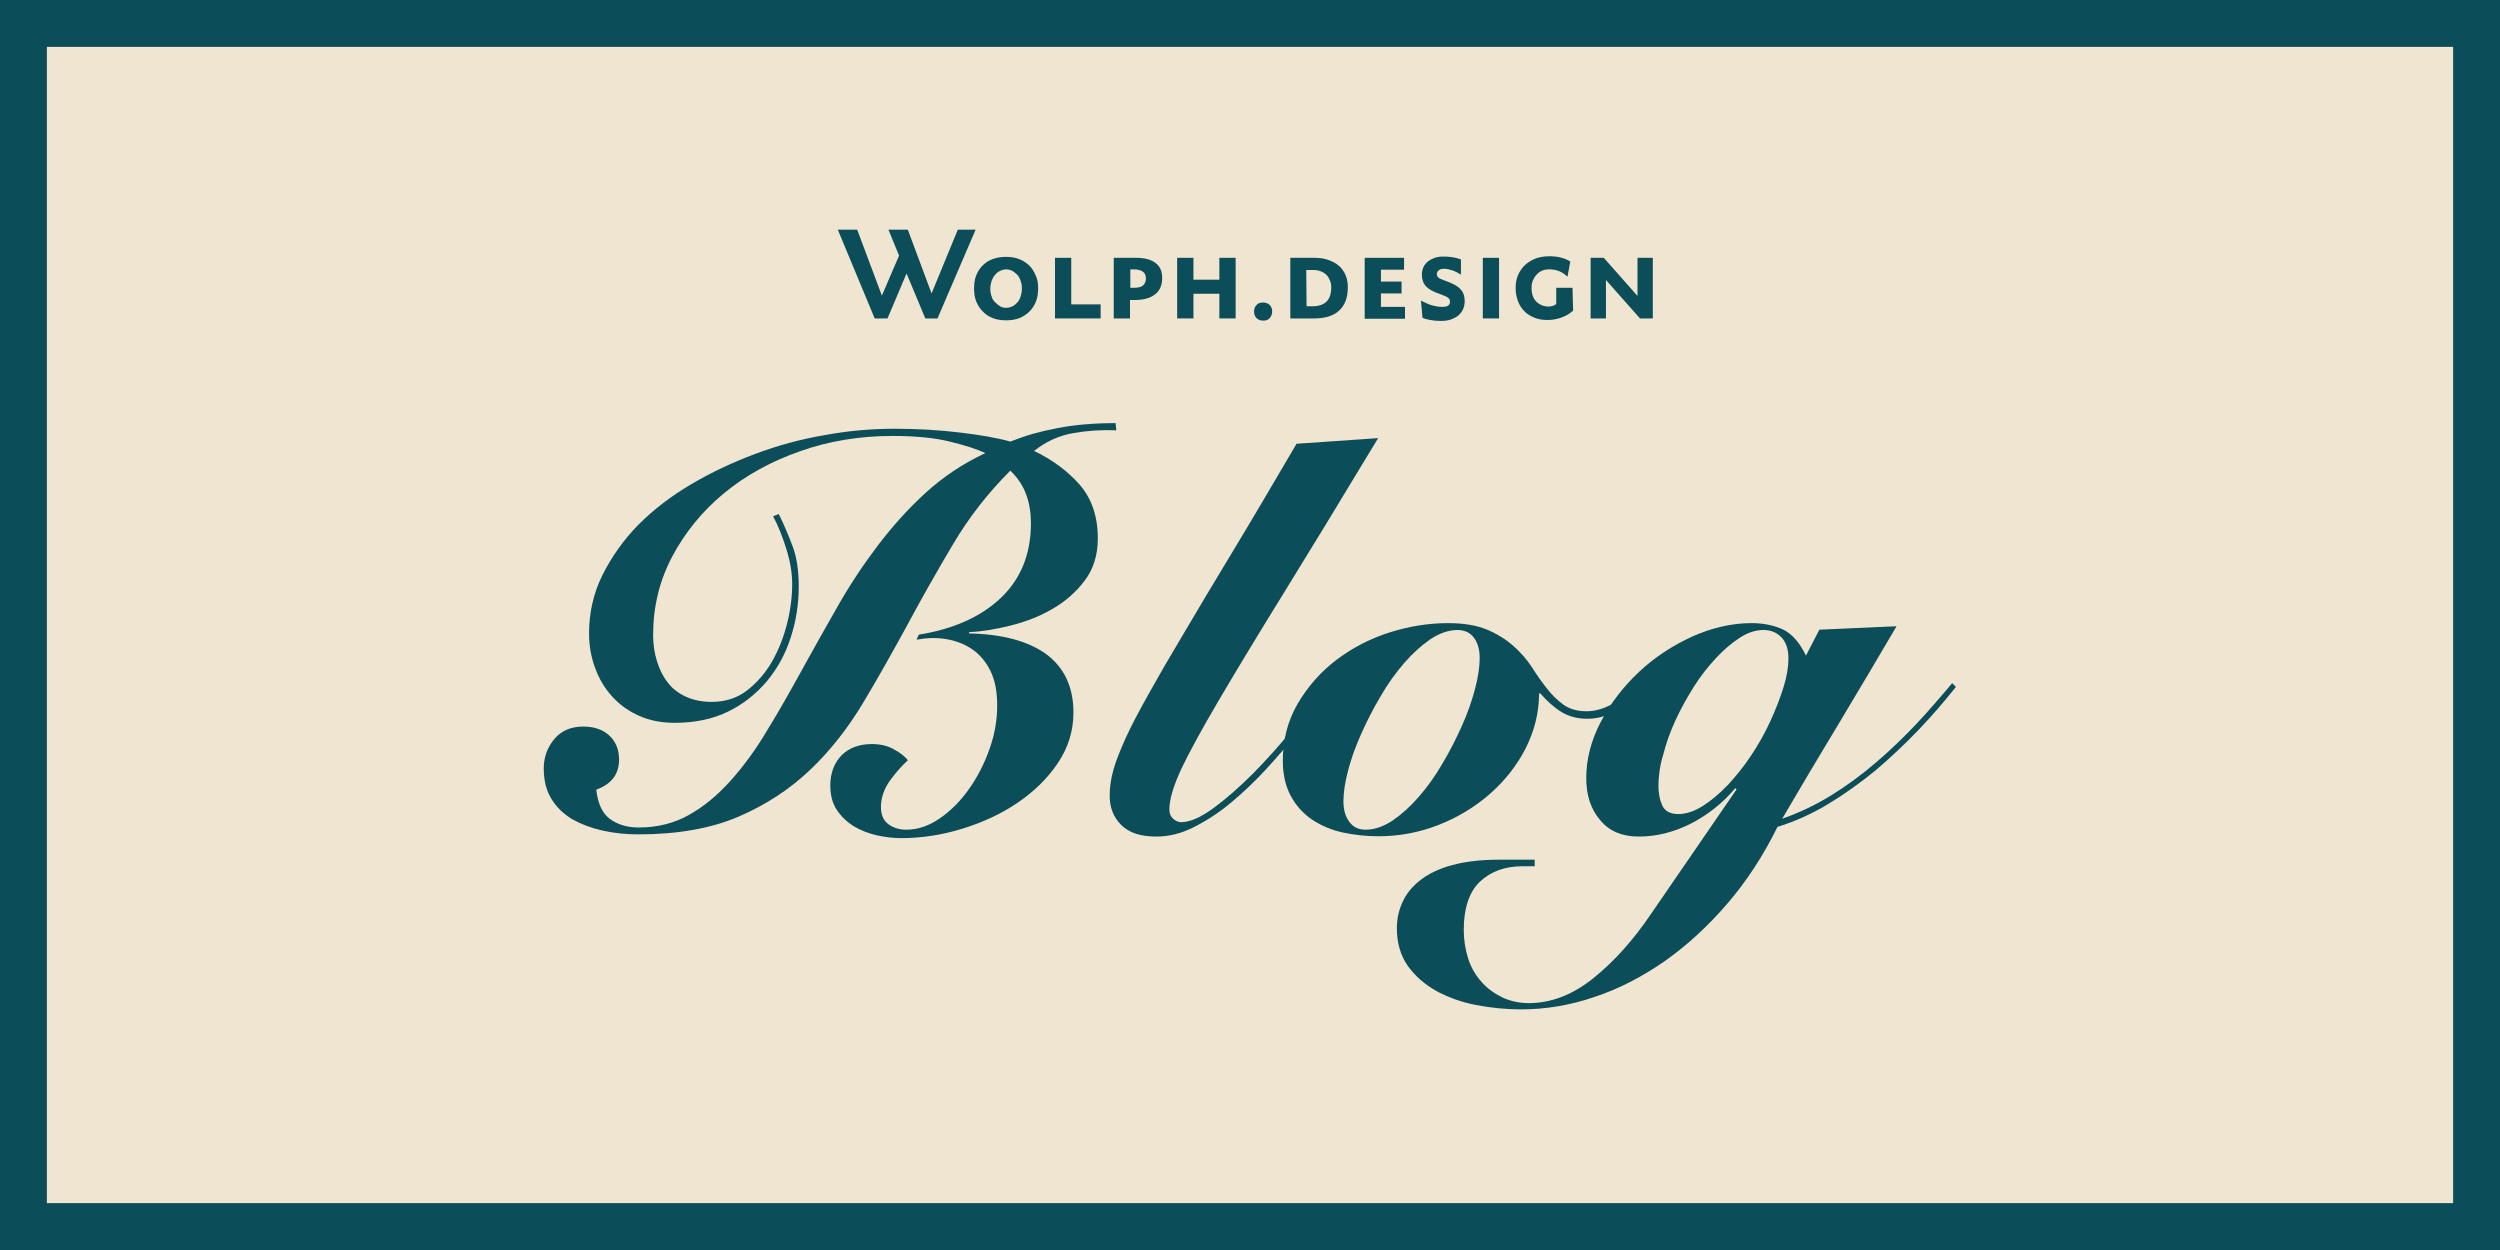
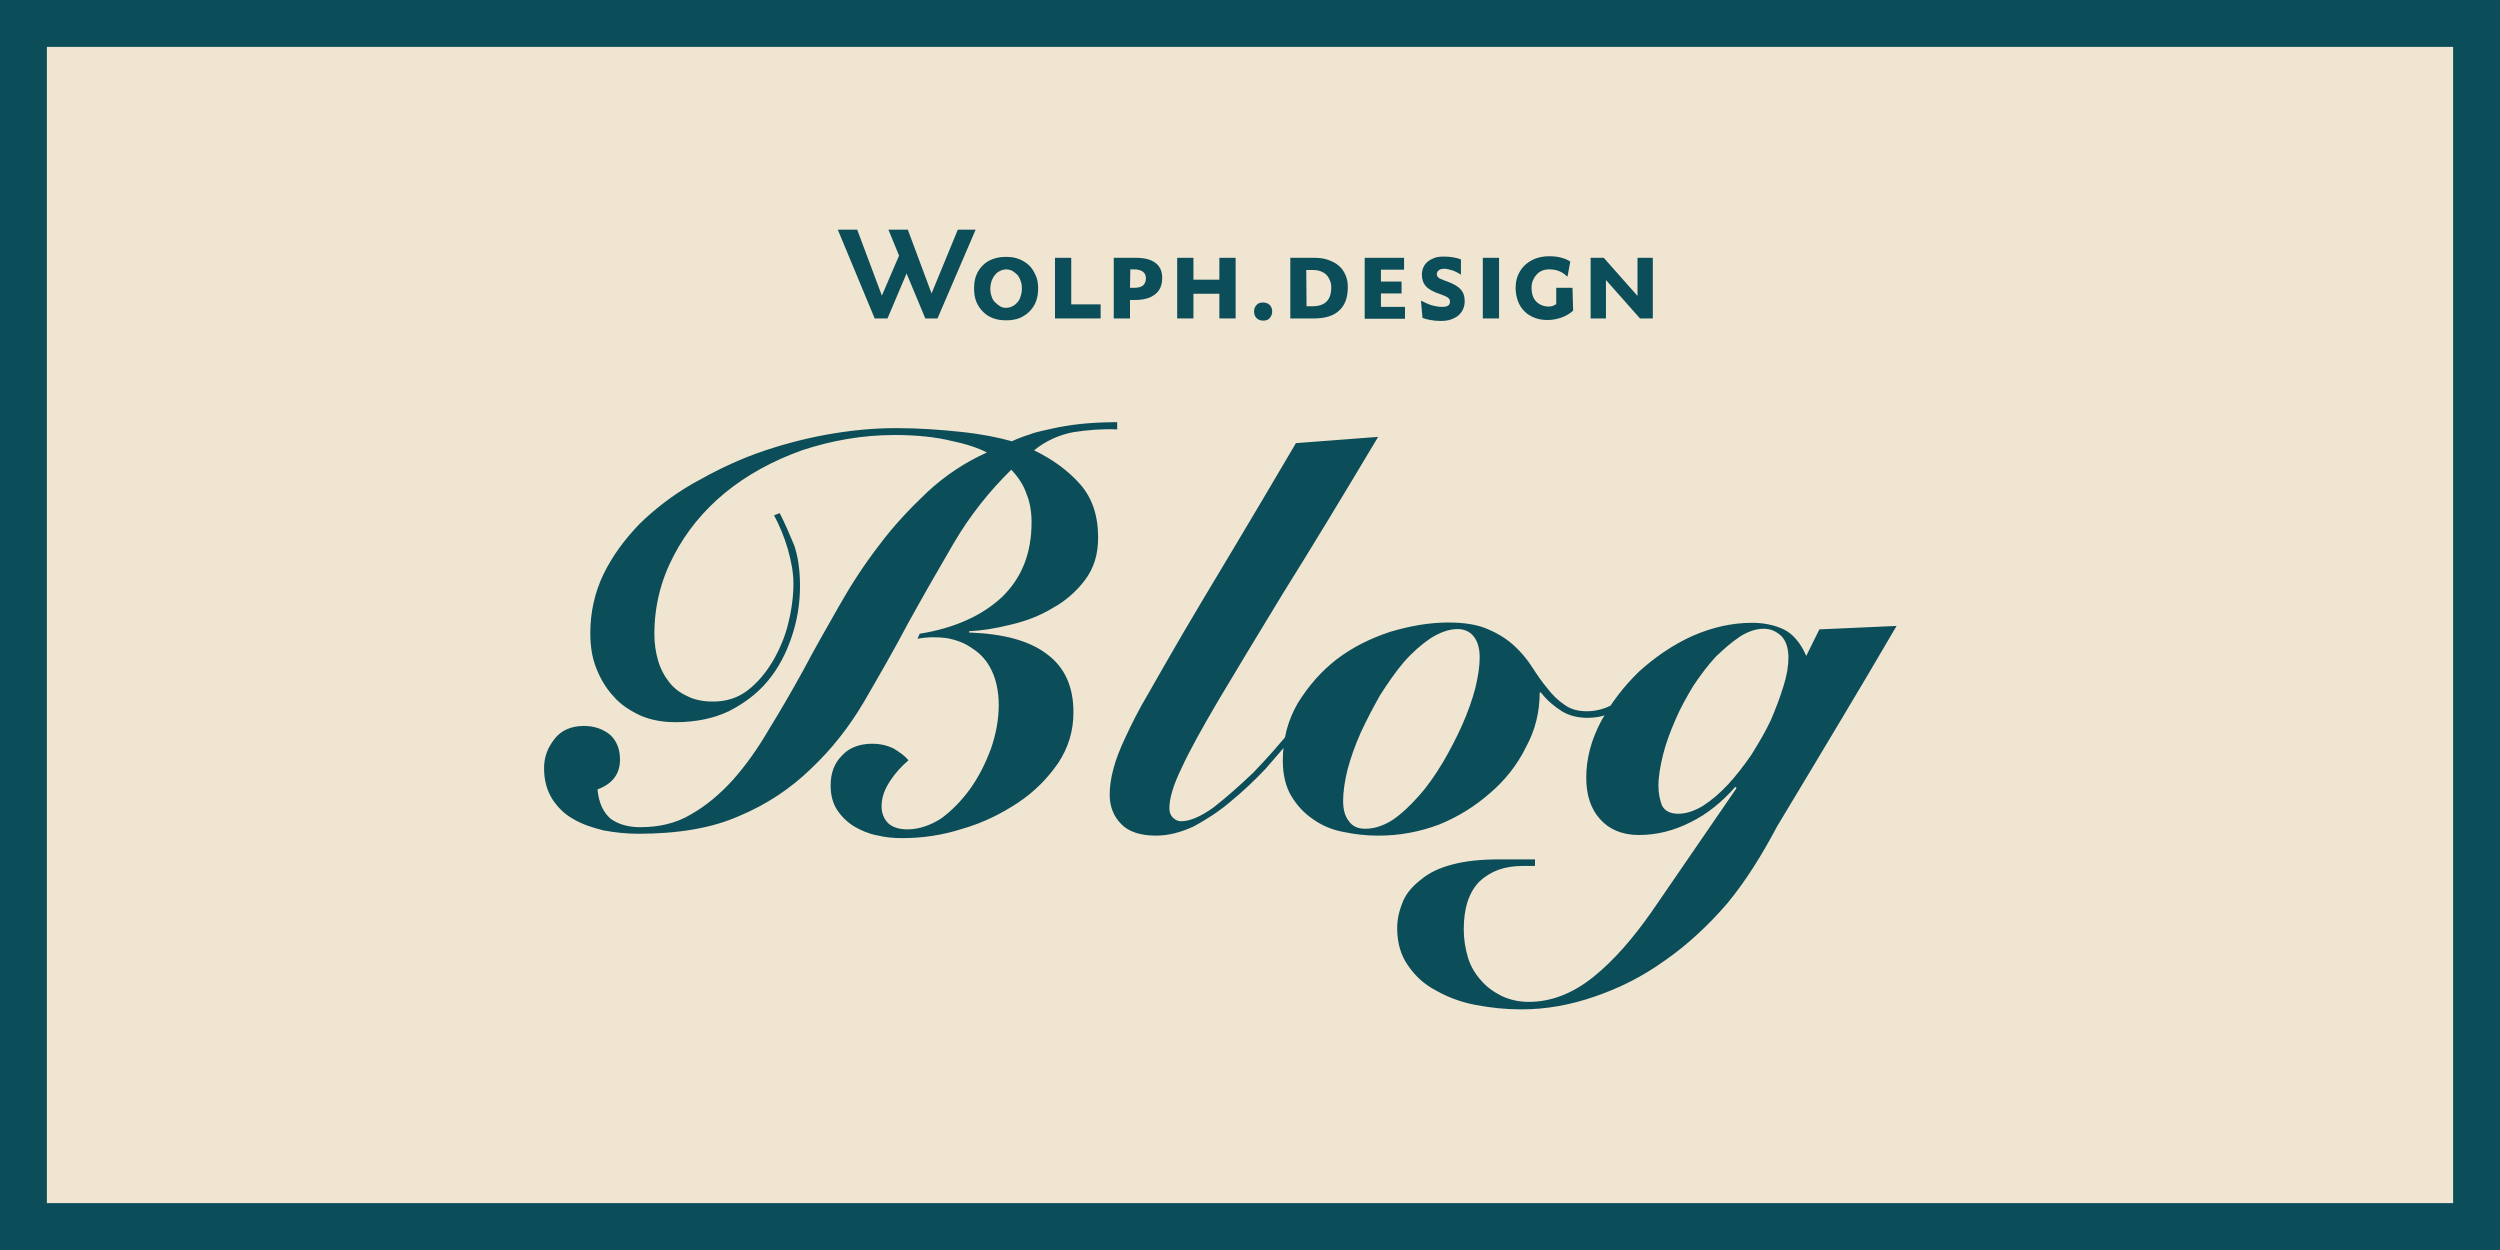
<svg xmlns="http://www.w3.org/2000/svg" version="1.1" id="レイヤー_1" x="0px" y="0px" viewBox="0 0 800 400" style="enable-background:new 0 0 800 400;" xml:space="preserve">
  <style type="text/css">
	.st0{fill:#F0E5D1;}
	.st1{fill:#0B4D58;}
</style>
-   <rect y="0" class="st0" width="800" height="400" />
+   <rect class="st0" width="800" height="400" />
  <g>
    <path class="st1" d="M785,15v370H15V15H785 M800,0H0v400h800V0L800,0z" />
  </g>
  <g>
    <path class="st1" d="M290.1,87.5l-6.1,14.4h-4.1l-11.8-28.4h6.2l7.9,21.1l5.5-12.8l-3.4-8.3h6.2l7.6,20.4l8.4-20.4h5.7L300,101.9   h-3.9L290.1,87.5z" />
-     <path class="st1" d="M332.2,92.3c0,1.5-0.2,2.9-0.7,4.2c-0.5,1.3-1.2,2.3-2.1,3.2c-0.9,0.9-2,1.6-3.2,2.1c-1.3,0.5-2.7,0.7-4.2,0.7   c-1.6,0-3-0.2-4.3-0.7c-1.3-0.5-2.3-1.2-3.2-2.1c-0.9-0.9-1.6-2-2.1-3.2c-0.5-1.3-0.7-2.7-0.7-4.2c0-1.5,0.2-3,0.7-4.2   c0.5-1.3,1.2-2.3,2.1-3.2c0.9-0.9,2-1.6,3.2-2c1.3-0.5,2.7-0.7,4.2-0.7s3,0.2,4.2,0.7c1.3,0.5,2.3,1.2,3.2,2c0.9,0.9,1.6,2,2.1,3.2   C332,89.3,332.2,90.7,332.2,92.3z M327,92.3c0-0.9-0.1-1.7-0.4-2.4c-0.2-0.7-0.6-1.4-1-1.9c-0.5-0.5-1-0.9-1.6-1.3   c-0.6-0.3-1.3-0.5-2-0.5c-0.7,0-1.4,0.2-2,0.5c-0.6,0.3-1.2,0.7-1.6,1.3c-0.5,0.5-0.8,1.2-1.1,1.9c-0.2,0.7-0.4,1.5-0.4,2.4   c0,0.9,0.1,1.7,0.4,2.5c0.2,0.8,0.6,1.4,1.1,1.9c0.5,0.5,1,0.9,1.6,1.3s1.3,0.5,2,0.5c0.7,0,1.4-0.2,2-0.5c0.6-0.3,1.1-0.7,1.6-1.3   c0.5-0.5,0.8-1.2,1-1.9C326.9,94,327,93.1,327,92.3z" />
+     <path class="st1" d="M332.2,92.3c0,1.5-0.2,2.9-0.7,4.2c-0.5,1.3-1.2,2.3-2.1,3.2c-0.9,0.9-2,1.6-3.2,2.1c-1.3,0.5-2.7,0.7-4.2,0.7   c-1.6,0-3-0.2-4.3-0.7s-2.3-1.2-3.2-2.1c-0.9-0.9-1.6-2-2.1-3.2c-0.5-1.3-0.7-2.7-0.7-4.2s0.2-3,0.7-4.2c0.5-1.3,1.2-2.3,2.1-3.2   c0.9-0.9,2-1.6,3.2-2c1.3-0.5,2.7-0.7,4.2-0.7s3,0.2,4.2,0.7c1.3,0.5,2.3,1.2,3.2,2c0.9,0.9,1.6,2,2.1,3.2   C332,89.3,332.2,90.7,332.2,92.3z M327,92.3c0-0.9-0.1-1.7-0.4-2.4c-0.2-0.7-0.6-1.4-1-1.9c-0.5-0.5-1-0.9-1.6-1.3   c-0.6-0.3-1.3-0.5-2-0.5s-1.4,0.2-2,0.5s-1.2,0.7-1.6,1.3c-0.5,0.5-0.8,1.2-1.1,1.9c-0.2,0.7-0.4,1.5-0.4,2.4s0.1,1.7,0.4,2.5   c0.2,0.8,0.6,1.4,1.1,1.9s1,0.9,1.6,1.3s1.3,0.5,2,0.5s1.4-0.2,2-0.5s1.1-0.7,1.6-1.3c0.5-0.5,0.8-1.2,1-1.9   C326.9,94,327,93.1,327,92.3z" />
    <path class="st1" d="M337.6,82.5h5.2v14.9h9.4v4.5h-14.6V82.5z" />
-     <path class="st1" d="M356.4,101.9V82.5h7.1c2.7,0,4.7,0.5,6.2,1.6c1.5,1.1,2.2,2.7,2.2,4.8c0,2.4-0.8,4.2-2.3,5.3   c-1.5,1.2-3.7,1.8-6.5,1.8h-1.5v5.9H356.4z M361.6,92.1h1.3c1.2,0,2.1-0.2,2.8-0.7c0.6-0.5,1-1.3,1-2.3c0-1.9-1.3-2.9-3.9-2.9h-1.1   V92.1z" />
-     <path class="st1" d="M376.7,101.9V82.5h5.2v7h8.3v-7h5.2v19.4h-5.2V94h-8.3v7.9L376.7,101.9L376.7,101.9z" />
-     <path class="st1" d="M404.2,96.8c0.9,0,1.6,0.3,2.1,0.8c0.5,0.5,0.8,1.2,0.8,2.1c0,0.8-0.3,1.5-0.8,2.1s-1.2,0.8-2.1,0.8   c-0.9,0-1.6-0.3-2.1-0.8s-0.8-1.2-0.8-2.1c0-0.9,0.3-1.6,0.8-2.1C402.6,97,403.3,96.8,404.2,96.8z" />
-     <path class="st1" d="M412.9,101.9V82.5h7.6c1.7,0,3.3,0.2,4.6,0.7c1.4,0.5,2.5,1.1,3.4,1.9c0.9,0.8,1.6,1.8,2.1,3   c0.5,1.2,0.7,2.4,0.7,3.8c0,3.3-0.9,5.8-2.8,7.5c-1.8,1.7-4.5,2.5-8.1,2.5L412.9,101.9L412.9,101.9z M418.1,98h1.9   c2,0,3.5-0.5,4.5-1.5c1-1,1.5-2.5,1.5-4.5c0-0.8-0.1-1.5-0.4-2.2c-0.3-0.7-0.6-1.3-1.1-1.8c-0.5-0.5-1.1-0.9-1.9-1.2   c-0.7-0.3-1.6-0.4-2.6-0.4h-2L418.1,98L418.1,98z" />
+     <path class="st1" d="M356.4,101.9V82.5h7.1c2.7,0,4.7,0.5,6.2,1.6s2.2,2.7,2.2,4.8c0,2.4-0.8,4.2-2.3,5.3c-1.5,1.2-3.7,1.8-6.5,1.8   h-1.5v5.9C361.6,101.9,356.4,101.9,356.4,101.9z M361.6,92.1h1.3c1.2,0,2.1-0.2,2.8-0.7c0.6-0.5,1-1.3,1-2.3c0-1.9-1.3-2.9-3.9-2.9   h-1.1L361.6,92.1L361.6,92.1z" />
+     <path class="st1" d="M376.7,101.9V82.5h5.2v7h8.3v-7h5.2v19.4h-5.2V94h-8.3v7.9H376.7L376.7,101.9z" />
+     <path class="st1" d="M404.2,96.8c0.9,0,1.6,0.3,2.1,0.8s0.8,1.2,0.8,2.1c0,0.8-0.3,1.5-0.8,2.1s-1.2,0.8-2.1,0.8s-1.6-0.3-2.1-0.8   s-0.8-1.2-0.8-2.1s0.3-1.6,0.8-2.1C402.6,97,403.3,96.8,404.2,96.8z" />
+     <path class="st1" d="M412.9,101.9V82.5h7.6c1.7,0,3.3,0.2,4.6,0.7c1.4,0.5,2.5,1.1,3.4,1.9s1.6,1.8,2.1,3s0.7,2.4,0.7,3.8   c0,3.3-0.9,5.8-2.8,7.5c-1.8,1.7-4.5,2.5-8.1,2.5H412.9L412.9,101.9z M418.1,98h1.9c2,0,3.5-0.5,4.5-1.5S426,94,426,92   c0-0.8-0.1-1.5-0.4-2.2s-0.6-1.3-1.1-1.8s-1.1-0.9-1.9-1.2c-0.7-0.3-1.6-0.4-2.6-0.4h-2L418.1,98L418.1,98z" />
    <path class="st1" d="M441.9,90.1h6.6v3.8h-6.6v4.3h7.7v3.8h-12.9V82.5h12.6v3.8h-7.4L441.9,90.1L441.9,90.1z" />
-     <path class="st1" d="M458.2,97.7c1.1,0.3,2.2,0.5,3.2,0.5c0.9,0,1.6-0.1,2-0.4c0.4-0.3,0.6-0.7,0.6-1.3c0-0.5-0.2-0.9-0.7-1.3   c-0.5-0.3-1.3-0.7-2.5-1.1c-2.1-0.7-3.6-1.5-4.5-2.5s-1.3-2.2-1.3-3.8c0-0.8,0.2-1.6,0.5-2.3s0.8-1.3,1.4-1.8   c0.6-0.5,1.4-0.9,2.2-1.2c0.9-0.3,1.8-0.4,2.9-0.4c2,0,3.9,0.3,5.5,0.9v4.9c-0.9-0.6-1.9-1.1-2.8-1.4c-1-0.3-1.8-0.5-2.5-0.5   c-0.9,0-1.5,0.2-1.8,0.5c-0.4,0.3-0.6,0.7-0.6,1.1c0,0.2,0,0.5,0.1,0.7c0.1,0.2,0.2,0.4,0.5,0.6c0.2,0.2,0.6,0.4,1,0.5   c0.4,0.2,0.9,0.4,1.5,0.6c1.1,0.4,2,0.8,2.7,1.2c0.7,0.4,1.4,0.9,1.8,1.4c0.5,0.5,0.8,1.1,1,1.7c0.2,0.6,0.3,1.3,0.3,2   c0,1.1-0.2,2-0.6,2.8c-0.4,0.8-0.9,1.4-1.6,2c-0.7,0.5-1.5,0.9-2.4,1.2c-0.9,0.3-2,0.4-3.1,0.4c-1.2,0-2.2-0.1-3.3-0.3   c-1-0.2-1.9-0.4-2.5-0.7l-0.5-5.5C456,96.8,457.1,97.4,458.2,97.7z" />
+     <path class="st1" d="M458.2,97.7c1.1,0.3,2.2,0.5,3.2,0.5c0.9,0,1.6-0.1,2-0.4s0.6-0.7,0.6-1.3c0-0.5-0.2-0.9-0.7-1.3   c-0.5-0.3-1.3-0.7-2.5-1.1c-2.1-0.7-3.6-1.5-4.5-2.5s-1.3-2.2-1.3-3.8c0-0.8,0.2-1.6,0.5-2.3s0.8-1.3,1.4-1.8s1.4-0.9,2.2-1.2   c0.9-0.3,1.8-0.4,2.9-0.4c2,0,3.9,0.3,5.5,0.9v4.9c-0.9-0.6-1.9-1.1-2.8-1.4c-1-0.3-1.8-0.5-2.5-0.5c-0.9,0-1.5,0.2-1.8,0.5   c-0.4,0.3-0.6,0.7-0.6,1.1c0,0.2,0,0.5,0.1,0.7s0.2,0.4,0.5,0.6c0.2,0.2,0.6,0.4,1,0.5c0.4,0.2,0.9,0.4,1.5,0.6   c1.1,0.4,2,0.8,2.7,1.2c0.7,0.4,1.4,0.9,1.8,1.4c0.5,0.5,0.8,1.1,1,1.7s0.3,1.3,0.3,2c0,1.1-0.2,2-0.6,2.8s-0.9,1.4-1.6,2   c-0.7,0.5-1.5,0.9-2.4,1.2c-0.9,0.3-2,0.4-3.1,0.4c-1.2,0-2.2-0.1-3.3-0.3c-1-0.2-1.9-0.4-2.5-0.7l-0.5-5.5   C456,96.8,457.1,97.4,458.2,97.7z" />
    <path class="st1" d="M474.5,101.9V82.5h5.2v19.4H474.5z" />
-     <path class="st1" d="M503.4,99.4c-1.1,1-2.3,1.7-3.7,2.2c-1.4,0.5-2.9,0.8-4.5,0.8c-1.5,0-2.8-0.2-4.1-0.7c-1.2-0.5-2.3-1.1-3.2-2   c-0.9-0.9-1.6-1.9-2.1-3.2c-0.5-1.3-0.8-2.7-0.8-4.3c0-1.4,0.2-2.8,0.7-4c0.5-1.2,1.2-2.3,2.1-3.2c0.9-0.9,2-1.6,3.4-2.2   c1.3-0.5,2.8-0.8,4.5-0.8c1.3,0,2.6,0.1,3.7,0.4c1.2,0.3,2.2,0.7,3.1,1.3l-0.9,4.8h-0.1c-0.7-0.7-1.5-1.3-2.5-1.7   c-0.9-0.4-2-0.6-3.2-0.6c-0.8,0-1.6,0.1-2.3,0.4c-0.7,0.3-1.3,0.7-1.8,1.3c-0.5,0.5-0.9,1.2-1.2,1.9s-0.4,1.5-0.4,2.4   c0,1.8,0.5,3.3,1.5,4.3c1,1,2.4,1.6,4,1.6c0.9,0,1.7-0.3,2.4-0.8v-5.2h5.2L503.4,99.4L503.4,99.4z" />
+     <path class="st1" d="M503.4,99.4c-1.1,1-2.3,1.7-3.7,2.2c-1.4,0.5-2.9,0.8-4.5,0.8c-1.5,0-2.8-0.2-4.1-0.7c-1.2-0.5-2.3-1.1-3.2-2   c-0.9-0.9-1.6-1.9-2.1-3.2c-0.5-1.3-0.8-2.7-0.8-4.3c0-1.4,0.2-2.8,0.7-4s1.2-2.3,2.1-3.2c0.9-0.9,2-1.6,3.4-2.2   c1.3-0.5,2.8-0.8,4.5-0.8c1.3,0,2.6,0.1,3.7,0.4c1.2,0.3,2.2,0.7,3.1,1.3l-0.9,4.8h-0.1c-0.7-0.7-1.5-1.3-2.5-1.7   c-0.9-0.4-2-0.6-3.2-0.6c-0.8,0-1.6,0.1-2.3,0.4c-0.7,0.3-1.3,0.7-1.8,1.3c-0.5,0.5-0.9,1.2-1.2,1.9s-0.4,1.5-0.4,2.4   c0,1.8,0.5,3.3,1.5,4.3s2.4,1.6,4,1.6c0.9,0,1.7-0.3,2.4-0.8v-5.2h5.2L503.4,99.4L503.4,99.4z" />
    <path class="st1" d="M513.2,82.5L524,94.7V82.5h4.9v19.4h-4.1l-10.9-12.3v12.3H509V82.5H513.2z" />
  </g>
-   <g>
-     <path class="st1" d="M357.2,137.7c-4.6-0.2-9.2,0.1-13.8,0.9c-4.6,0.8-8.7,2.7-12.5,5.7c5.9,2.8,10.8,6.5,14.6,10.8   c3.8,4.4,5.8,10.1,5.8,17.2c0,5.3-1.4,9.8-4.2,13.5c-2.8,3.7-6.2,6.7-10.4,9.1c-4.1,2.4-8.6,4.1-13.4,5.3   c-4.8,1.2-9.2,1.9-13.2,2.1v0.4c10.8,0.2,19,2.5,24.8,6.7c5.7,4.3,8.6,10.5,8.6,18.6c0,5.9-1.7,11.3-5,16.2   c-3.3,4.9-7.6,9.1-12.9,12.7c-5.3,3.6-11.2,6.3-17.7,8.3c-6.5,2-13,3-19.5,3c-2.5,0-5.1-0.3-7.8-0.9c-2.7-0.6-5.2-1.6-7.4-2.9   c-2.2-1.4-4-3.1-5.4-5.2c-1.4-2.1-2.1-4.7-2.1-7.8c0-4,1.2-7.2,3.6-9.7c2.4-2.4,5.7-3.6,9.7-3.6c2.6,0,4.9,0.5,6.9,1.6   c2,1.1,3.6,2.2,4.6,3.6c-2,1.8-3.9,4-5.8,6.6c-1.8,2.6-2.8,5.4-2.8,8.3c0,2.4,0.7,4.2,2.2,5.4c1.5,1.2,3.5,1.9,5.9,1.9   c3.7,0,7.2-1.2,10.7-3.6c3.5-2.4,6.6-5.5,9.3-9.3c2.7-3.8,4.9-8,6.6-12.8c1.7-4.7,2.5-9.4,2.5-14c0-4.5-0.7-8.2-2.2-11.2   c-1.5-3-3.5-5.3-5.9-6.9c-2.5-1.7-5.3-2.7-8.3-3.2c-3.1-0.5-6.2-0.4-9.4,0.2l0.7-1.6c11.1-1.8,19.9-5.7,26.3-11.8   c6.4-6.1,9.6-14.1,9.6-23.9c0-3.3-0.5-6.4-1.5-9.1c-1-2.8-2.7-5.4-5.1-7.7c-7.1,7.1-13.2,14.9-18.3,23.5   c-5.1,8.6-10,17.2-14.6,25.8c-4.7,8.6-9.4,17-14.2,25c-4.8,8-10.4,15.2-16.9,21.4c-6.5,6.2-14.1,11.2-22.9,15   c-8.8,3.8-19.6,5.7-32.2,5.7c-3.9,0-7.7-0.4-11.3-1.2c-3.6-0.8-6.8-2-9.7-3.6c-2.8-1.7-5.1-3.8-6.7-6.5c-1.7-2.7-2.5-5.9-2.5-9.9   c0-3.4,1.1-6.5,3.3-9.2c2.2-2.7,5.3-4.1,9.3-4.1c3.4,0,6.2,0.9,8.3,2.8c2.1,1.9,3.2,4.5,3.2,7.8c0,4.6-2.4,7.8-7.3,9.6   c0.5,4.4,1.9,7.5,4.3,9.3c2.4,1.8,5.5,2.8,9.3,2.8c6,0,11.5-1.4,16.2-4.1c4.8-2.7,9.2-6.4,13.3-11c4.1-4.6,8-9.9,11.6-16   c3.7-6,7.3-12.4,11-19.1c3.7-6.7,7.5-13.5,11.4-20.3c3.9-6.9,8.2-13.4,12.9-19.6c4.7-6.2,9.8-11.9,15.4-17   c5.6-5.1,12-9.4,19.1-12.7c-2.7-1.3-6.5-2.5-11.4-3.7c-4.9-1.2-10.9-1.8-18.3-1.8c-10.4,0-20.3,1.6-29.6,4.9   c-9.4,3.3-17.5,7.8-24.4,13.5c-6.9,5.7-12.4,12.5-16.5,20.2c-4.1,7.8-6.1,16.1-6.1,25.1c0,3,0.4,5.7,1.2,8.3   c0.8,2.6,1.9,4.9,3.4,6.8c1.5,2,3.4,3.5,5.8,4.6c2.4,1.1,5.1,1.7,8.3,1.7c4.4,0,8.2-1.2,11.4-3.7c3.2-2.5,5.9-5.6,8-9.3   c2.1-3.7,3.7-7.8,4.8-12.2c1.1-4.4,1.6-8.6,1.6-12.5c0-3.4-0.6-7.1-1.8-11c-1.2-3.9-2.6-7.5-4.3-10.7l1.8-0.7   c1.7,3.4,3.1,6.8,4.4,10.2c1.3,3.4,2,7.7,2,13c0,5.7-0.9,11.2-2.6,16.4c-1.7,5.3-4.3,9.9-7.6,13.9c-3.4,4-7.5,7.3-12.4,9.7   c-4.9,2.4-10.6,3.6-17.1,3.6c-4.1,0-7.9-0.7-11.3-2.2c-3.4-1.5-6.2-3.5-8.6-6.1c-2.4-2.6-4.2-5.6-5.5-9.1c-1.3-3.4-2-7.2-2-11.2   c0-6.6,1.4-12.9,4.3-18.7s6.7-11.2,11.5-16.1c4.9-4.9,10.5-9.2,17-13c6.4-3.8,13.3-7,20.5-9.7c7.2-2.7,14.6-4.7,22.3-6   c7.6-1.4,15-2,22.1-2c7.3,0,14.3,0.4,20.9,1.2c6.6,0.8,12,1.7,16.2,2.9c2.4-0.9,4.8-1.8,7.3-2.5s5.1-1.3,7.8-1.8   c5.6-1.1,11.8-1.6,18.6-1.6L357.2,137.7L357.2,137.7z" />
-     <path class="st1" d="M441,140.2c-11.8,19.6-22,36.3-30.4,49.9c-8.4,13.6-15.3,25-20.7,34.2c-5.4,9.2-9.4,16.5-11.9,21.8   c-2.5,5.4-3.8,9.7-3.8,12.9c0,1.3,0.4,2.3,1.2,3c0.8,0.7,1.6,1.1,2.6,1.1c2.7,0,6.2-1.5,10.3-4.5c4.1-3,8.4-6.8,12.9-11.3   c4.4-4.5,8.7-9.3,12.9-14.5c4.1-5.1,7.6-9.9,10.3-14.1l1.4,0.7c-0.8,1.2-2.2,3.2-4.1,6c-1.9,2.8-4.3,6.1-7.1,9.7   c-2.8,3.6-6,7.3-9.5,11.1c-3.5,3.8-7.2,7.3-11,10.5c-3.8,3.2-7.8,5.8-11.9,7.9s-8.1,3.1-12.2,3.1c-5,0-8.7-1.2-11.2-3.7   s-3.7-5.6-3.7-9.4c0-2.6,0.4-5.4,1.2-8.3c0.8-2.9,2.2-6.3,4-10.3c1.8-4,4.3-8.6,7.3-14c3-5.4,6.7-11.8,11.2-19.3   c4.4-7.5,9.6-16.2,15.6-26.1c6-9.9,12.8-21.5,20.5-34.6L441,140.2z" />
-     <path class="st1" d="M526.2,219.9c-0.5,0.5-1.2,1.3-2.3,2.4c-1.1,1.1-2.4,2.2-4,3.4c-1.6,1.1-3.4,2.1-5.4,3c-2,0.9-4.2,1.3-6.6,1.3   c-3.1,0-5.8-0.7-8.3-2.2c-2.4-1.5-4.6-3.5-6.7-5.9h-0.4c0,6.2-1.5,12-4.3,17.6c-2.9,5.6-6.7,10.4-11.5,14.6   c-4.8,4.2-10.3,7.5-16.4,9.9c-6.2,2.4-12.5,3.6-19.2,3.6c-3.9,0-7.7-0.4-11.4-1.2c-3.7-0.8-6.9-2.2-9.8-4.1   c-2.8-1.9-5.1-4.4-6.8-7.5c-1.7-3.1-2.6-6.9-2.6-11.4c0-6.7,1.6-12.8,4.8-18.3c3.2-5.4,7.3-10.1,12.3-13.9c5-3.8,10.7-6.8,17-8.8   c6.3-2,12.6-3,18.7-3c5.1,0,9.3,0.7,12.6,2.1c3.3,1.4,6.1,3.2,8.4,5.2c2.3,2.1,4.3,4.3,5.9,6.8s3.2,4.8,4.8,6.8   c1.6,2.1,3.4,3.8,5.3,5.2c2,1.4,4.4,2.1,7.4,2.1c2.7,0,5.5-0.8,8.4-2.4c2.9-1.6,5.7-3.9,8.4-7L526.2,219.9z M466.4,201.6   c-2.8,0-5.7,1-8.6,2.9c-2.9,2-5.7,4.5-8.4,7.6c-2.7,3.1-5.3,6.7-7.6,10.7c-2.4,4-4.4,8-6.2,12c-1.8,4-3.2,7.9-4.2,11.7   c-1,3.8-1.5,7.1-1.5,9.9c0,2.7,0.6,4.9,1.9,6.6c1.2,1.7,3,2.5,5.2,2.5c2.8,0,5.7-1,8.6-2.9c2.9-2,5.7-4.5,8.4-7.6   c2.7-3.1,5.3-6.7,7.6-10.7c2.4-4,4.4-8,6.2-12c1.8-4,3.2-8,4.2-11.8c1-3.8,1.5-7.1,1.5-9.9c0-2.7-0.6-4.9-1.9-6.6   C470.4,202.4,468.6,201.6,466.4,201.6z" />
-     <path class="st1" d="M507.6,249c0-6.2,1.6-12.2,4.7-18.1c3.1-5.9,7.2-11.2,12.2-15.9c5-4.7,10.7-8.4,17-11.3   c6.3-2.8,12.6-4.3,19-4.3c3.8,0,7.1,0.7,10,2c2.9,1.4,5.4,4.2,7.4,8.4l4.3-8.3l24.7-1.1c-6.2,10.5-12.3,20.9-18.4,31   c-6.1,10.1-12.2,20.3-18.2,30.6c5.4-1.9,10.7-4.4,15.7-7.5c5-3.1,9.8-6.6,14.3-10.5c4.5-3.8,8.8-8,12.9-12.3   c4.1-4.4,7.9-8.8,11.5-13.1l1.2,1.2c-3.6,4.5-7.5,9.1-11.9,13.7c-4.4,4.6-9,8.9-13.8,13c-4.9,4-9.9,7.6-15.2,10.8   c-5.3,3.2-10.7,5.6-16.2,7.3c-4.5,9.1-9.8,17.3-16,24.5c-6.2,7.2-12.8,13.3-20,18.4c-7.2,5-14.6,8.9-22.5,11.5   c-7.8,2.7-15.7,4-23.6,4c-4.9,0-9.6-0.5-14.4-1.4c-4.7-0.9-9-2.5-12.7-4.5c-3.7-2.1-6.7-4.7-9.1-8c-2.3-3.3-3.5-7.3-3.5-12   c0-3.1,0.6-5.9,1.9-8.6c1.2-2.7,3.2-5,5.8-7c2.6-2,6-3.6,10.1-4.7c4.1-1.1,9.1-1.7,14.9-1.7h11.4v2.1h-3.9c-5.7,0-10.2,1.7-13.7,5   c-3.4,3.3-5.1,8.5-5.1,15.4c0,3.2,0.5,6.2,1.4,9.1c0.9,2.8,2.3,5.3,4.2,7.4c1.8,2.1,4,3.7,6.6,5c2.5,1.2,5.4,1.9,8.6,1.9   c7.2,0,14.1-2.7,20.7-8s12.8-12.2,18.6-20.8l27.2-39.6l-0.4-0.4c-4.1,4.9-8.9,8.6-14.3,11.4c-5.4,2.7-10.9,4.1-16.6,4.1   c-5.3,0-9.4-1.7-12.3-5.2C509,258.9,507.6,254.4,507.6,249z M530.7,251.6c0,2.2,0.4,4.3,1.2,6.1c0.8,1.8,2.5,2.8,5.2,2.8   c2.5,0,5.1-0.9,7.8-2.6c2.7-1.7,5.4-4,8-6.7c2.6-2.8,5.1-5.9,7.5-9.5c2.4-3.6,4.4-7.2,6.1-10.9c1.7-3.7,3.1-7.3,4.2-10.8   c1.1-3.5,1.6-6.6,1.6-9.3c0-2.8-0.7-5.1-2.2-6.7c-1.5-1.6-3.4-2.4-5.8-2.4c-2.5,0-5,0.8-7.6,2.5c-2.6,1.7-5.1,3.8-7.6,6.5   s-4.9,5.7-7.1,9.2c-2.2,3.5-4.2,7.1-5.9,10.8c-1.7,3.7-3,7.4-3.9,11C531.1,245.2,530.7,248.6,530.7,251.6z" />
-   </g>
+   <path class="st1" d="M530.7,251.5c0,2.3,0.4,4.2,1.1,6.2c0.9,1.8,2.7,2.7,5.3,2.7c2.5,0,5.1-0.9,7.8-2.5c2.8-1.8,5.5-4.1,8.1-6.9  c2.5-2.7,4.9-5.8,7.4-9.4c2.3-3.7,4.4-7.2,6.2-11c1.6-3.7,3-7.4,4.1-11c1.1-3.4,1.6-6.5,1.6-9.2c0-2.8-0.7-5.1-2.1-6.7  c-1.6-1.6-3.5-2.5-5.8-2.5c-2.5,0-5.1,0.9-7.6,2.5c-2.7,1.8-5.1,3.9-7.8,6.5c-2.5,2.7-4.8,5.8-7.1,9.2c-2.1,3.5-4.2,7.2-5.8,11  c-1.6,3.7-3,7.4-3.9,11C531.3,245.1,530.7,248.3,530.7,251.5z M507.6,248.9c0-6.2,1.6-12.2,4.8-18.2c3.2-5.8,7.2-11.1,12.2-15.9  c5.1-4.6,10.8-8.5,17-11.3c6.4-2.8,12.7-4.2,19.1-4.2c3.7,0,7.1,0.7,10.1,2.1c2.8,1.4,5.3,4.1,7.2,8.5l4.2-8.5l24.7-1.1  c-6.2,10.6-12.2,20.8-18.4,31.1c-6,10.1-12.5,20.8-19.8,33c-4.9,9.2-9.9,17.3-15.9,24.6c-6.2,7.2-12.9,13.4-20.1,18.4  c-7.1,5.1-14.5,8.8-22.4,11.5c-7.8,2.7-15.5,4.1-23.5,4.1c-4.9,0-9.7-0.5-14.5-1.4c-4.8-0.9-9-2.5-12.7-4.6c-3.7-1.9-6.7-4.6-9-8  c-2.3-3.2-3.5-7.2-3.5-12c0-3,0.7-5.8,1.9-8.7c1.2-2.7,3.2-4.9,5.8-6.9c2.5-2.1,5.8-3.7,10.1-4.8c4.1-1.1,9.2-1.6,14.8-1.6h11.5v2.1  h-3.9c-5.8,0-10.2,1.6-13.8,4.9c-3.4,3.4-5.1,8.5-5.1,15.4c0,3.2,0.5,6.2,1.4,9.2c0.9,2.8,2.3,5.1,4.2,7.2c1.8,2.1,4.1,3.7,6.5,4.9  c2.5,1.2,5.5,1.9,8.7,1.9c7.2,0,14.1-2.7,20.7-8s12.7-12.4,18.6-20.8l27.2-39.6l-0.4-0.4c-4.2,4.8-9,8.7-14.3,11.3  c-5.5,2.8-11,4.1-16.6,4.1c-5.3,0-9.5-1.8-12.4-5.1C509,258.8,507.6,254.3,507.6,248.9z M466.4,201.3c-2.8,0-5.7,1.1-8.7,3  c-2.8,1.9-5.7,4.4-8.5,7.6c-2.7,3.2-5.1,6.7-7.6,10.6c-2.3,4.1-4.4,8.1-6.2,12c-1.8,4.1-3.2,8-4.2,11.8c-0.9,3.7-1.4,7.1-1.4,9.9  c0,2.7,0.5,4.9,1.8,6.5c1.2,1.8,3,2.5,5.3,2.5c2.8,0,5.7-0.9,8.7-2.8c2.8-1.9,5.7-4.6,8.5-7.8c2.7-3,5.1-6.5,7.6-10.6  c2.3-3.9,4.4-8,6.2-12c1.8-4.1,3.2-8,4.2-11.8c0.9-3.7,1.4-7.1,1.4-9.7c0-2.8-0.5-4.9-1.8-6.7C470.5,202.2,468.7,201.3,466.4,201.3z   M526.3,219.7c-0.5,0.5-1.2,1.2-2.3,2.3c-1.1,1.2-2.5,2.3-4.1,3.5c-1.6,1.1-3.4,2.1-5.5,3c-1.9,0.9-4.1,1.2-6.5,1.2  c-3,0-5.8-0.7-8.1-2.1c-2.5-1.6-4.8-3.5-6.7-6h-0.4c0,6.2-1.4,12-4.4,17.5c-2.8,5.7-6.7,10.6-11.5,14.7c-4.8,4.2-10.2,7.6-16.4,10.1  c-6.2,2.3-12.5,3.5-19.3,3.5c-3.9,0-7.6-0.4-11.3-1.2c-3.7-0.7-6.9-2.1-9.7-4.1c-2.8-1.9-5.1-4.4-6.9-7.4c-1.8-3-2.7-6.9-2.7-11.3  c0-6.9,1.6-12.9,4.8-18.4c3.4-5.5,7.4-10.1,12.4-14c5.1-3.9,10.8-6.7,17.1-8.8c6.4-1.9,12.5-3,18.7-3c5.1,0,9.4,0.7,12.5,2.1  c3.4,1.4,6.2,3.2,8.5,5.3c2.3,2.1,4.2,4.4,5.8,6.9s3.2,4.8,4.8,6.7c1.6,2.1,3.4,3.9,5.5,5.3c1.9,1.4,4.2,2.1,7.2,2.1  c2.8,0,5.7-0.7,8.5-2.3c2.8-1.6,5.7-4.1,8.5-7.1L526.3,219.7z M441,139.8c-11.8,19.8-21.9,36.4-30.4,50  c-8.3,13.6-15.2,25.1-20.7,34.3c-5.3,9-9.4,16.4-11.8,21.7c-2.7,5.5-3.9,9.7-3.9,12.9c0,1.2,0.4,2.3,1.2,3c0.7,0.7,1.6,1.1,2.5,1.1  c2.8,0,6.2-1.4,10.4-4.4c4.1-3.2,8.3-6.9,12.9-11.3c4.4-4.6,8.7-9.4,12.7-14.5c4.2-5.1,7.6-9.9,10.4-14.1l1.4,0.7  c-0.9,1.2-2.3,3.2-4.1,6c-1.9,2.8-4.2,6-7.2,9.7c-2.8,3.5-6,7.2-9.4,11.1c-3.5,3.7-7.2,7.2-11.1,10.4c-3.7,3.2-7.8,5.8-11.8,8  c-4.1,1.9-8.1,3-12.2,3c-4.9,0-8.7-1.2-11.1-3.7c-2.5-2.5-3.7-5.7-3.7-9.4c0-2.7,0.4-5.3,1.2-8.3c0.7-2.8,2.1-6.4,3.9-10.2  c1.9-4.1,4.2-8.7,7.4-14.1c3-5.3,6.7-11.7,11.1-19.3c4.4-7.4,9.5-16.1,15.5-26c6-10.1,12.9-21.6,20.5-34.6L441,139.8z M357.2,137.4  c-4.6-0.2-9.2,0.2-13.8,0.9c-4.6,0.9-8.8,2.8-12.5,5.8c5.8,2.8,10.8,6.4,14.7,10.8c3.9,4.4,5.8,10.1,5.8,17.1  c0,5.5-1.4,9.9-4.2,13.6s-6.2,6.7-10.4,9c-4.1,2.5-8.7,4.2-13.4,5.3c-4.8,1.2-9.2,1.9-13.3,2.1v0.4c10.8,0.4,19.1,2.5,24.9,6.9  c5.7,4.2,8.5,10.4,8.5,18.6c0,6-1.6,11.3-4.9,16.3c-3.4,4.9-7.6,9.2-12.9,12.7c-5.3,3.5-11.1,6.4-17.7,8.3c-6.5,2.1-12.9,3-19.4,3  c-2.5,0-5.1-0.2-8-0.9c-2.7-0.5-5.1-1.6-7.2-2.8c-2.3-1.4-4.1-3.2-5.5-5.3s-2.1-4.8-2.1-7.8c0-4.1,1.2-7.2,3.7-9.7  c2.3-2.5,5.7-3.7,9.5-3.7c2.7,0,4.9,0.5,7.1,1.6c1.9,1.2,3.5,2.3,4.6,3.7c-2.1,1.8-4.1,3.9-5.8,6.5c-1.8,2.7-2.8,5.3-2.8,8.3  c0,2.3,0.9,4.2,2.3,5.5c1.4,1.2,3.5,1.8,6,1.8c3.5,0,7.2-1.2,10.8-3.5c3.4-2.5,6.5-5.7,9.2-9.4c2.8-3.9,4.9-8.1,6.7-12.9  c1.6-4.6,2.5-9.4,2.5-14c0-4.4-0.9-8.3-2.3-11.1c-1.4-3-3.5-5.3-6-6.9c-2.5-1.8-5.1-2.8-8.3-3.4c-3-0.4-6.2-0.4-9.4,0.2l0.7-1.6  c11.1-1.8,19.8-5.7,26.3-11.7c6.4-6.2,9.5-14.1,9.5-24c0-3.2-0.5-6.4-1.6-9c-0.9-2.8-2.7-5.5-4.9-7.8c-7.2,7.1-13.3,14.8-18.4,23.5  c-5.1,8.7-9.9,17.1-14.7,25.8c-4.6,8.7-9.4,17-14.1,25.1c-4.8,8.1-10.4,15.2-17,21.4c-6.4,6.2-14,11.3-22.8,15  c-8.8,3.9-19.6,5.7-32.3,5.7c-3.9,0-7.6-0.4-11.3-1.1c-3.5-0.9-6.7-1.9-9.7-3.7c-2.8-1.6-4.9-3.7-6.7-6.5c-1.6-2.7-2.5-5.8-2.5-9.7  c0-3.5,1.1-6.5,3.4-9.4c2.1-2.7,5.3-4.1,9.4-4.1c3.4,0,6.2,1.1,8.3,2.8c2.1,1.9,3.2,4.6,3.2,8c0,4.6-2.5,7.8-7.2,9.5  c0.4,4.4,1.9,7.4,4.2,9.4c2.5,1.8,5.7,2.7,9.4,2.7c6,0,11.5-1.2,16.3-4.1c4.8-2.7,9.2-6.4,13.4-11c4.1-4.6,8-10.1,11.5-16.1  c3.7-6,7.4-12.4,11.1-19.1c3.5-6.7,7.4-13.4,11.3-20.3c3.9-6.9,8.1-13.4,12.9-19.6c4.6-6.2,9.9-11.8,15.4-17  c5.7-5.3,12-9.5,19.1-12.7c-2.7-1.4-6.4-2.7-11.3-3.7c-4.8-1.2-11-1.9-18.2-1.9c-10.4,0-20.3,1.8-29.7,4.9  c-9.4,3.4-17.5,7.8-24.6,13.6c-6.9,5.7-12.4,12.4-16.4,20.1c-4.1,7.8-6.2,16.1-6.2,25.1c0,3,0.4,5.8,1.2,8.5  c0.7,2.5,1.9,4.8,3.4,6.7c1.4,1.9,3.4,3.5,5.8,4.6c2.3,1.2,5.1,1.8,8.3,1.8c4.4,0,8.1-1.2,11.3-3.7c3.2-2.5,5.8-5.7,8-9.4  c2.1-3.7,3.9-7.8,4.9-12.2c1.1-4.4,1.6-8.7,1.6-12.5c0-3.5-0.7-7.1-1.8-11c-1.2-4.1-2.7-7.6-4.4-10.8l1.8-0.7  c1.8,3.5,3.2,6.9,4.6,10.2c1.2,3.4,1.9,7.8,1.9,13.1c0,5.7-0.9,11.1-2.7,16.4c-1.8,5.3-4.2,9.9-7.6,14c-3.4,4.1-7.6,7.2-12.5,9.7  c-4.8,2.3-10.6,3.5-17.1,3.5c-4.1,0-7.8-0.7-11.1-2.1c-3.4-1.6-6.4-3.5-8.7-6.2c-2.5-2.7-4.2-5.7-5.5-9c-1.4-3.5-1.9-7.2-1.9-11.3  c0-6.5,1.4-12.9,4.2-18.7c2.8-5.8,6.7-11.1,11.5-16.1c4.9-4.8,10.6-9.2,17-12.9c6.5-3.7,13.3-7.1,20.5-9.7s14.7-4.6,22.3-6  c7.8-1.4,15-2.1,22.3-2.1s14.3,0.5,20.8,1.2c6.7,0.7,12,1.8,16.3,3c2.3-1.1,4.8-1.9,7.2-2.7c2.5-0.7,5.1-1.2,7.8-1.8  c5.7-1.1,11.8-1.6,18.7-1.6V137.4z" />
</svg>
